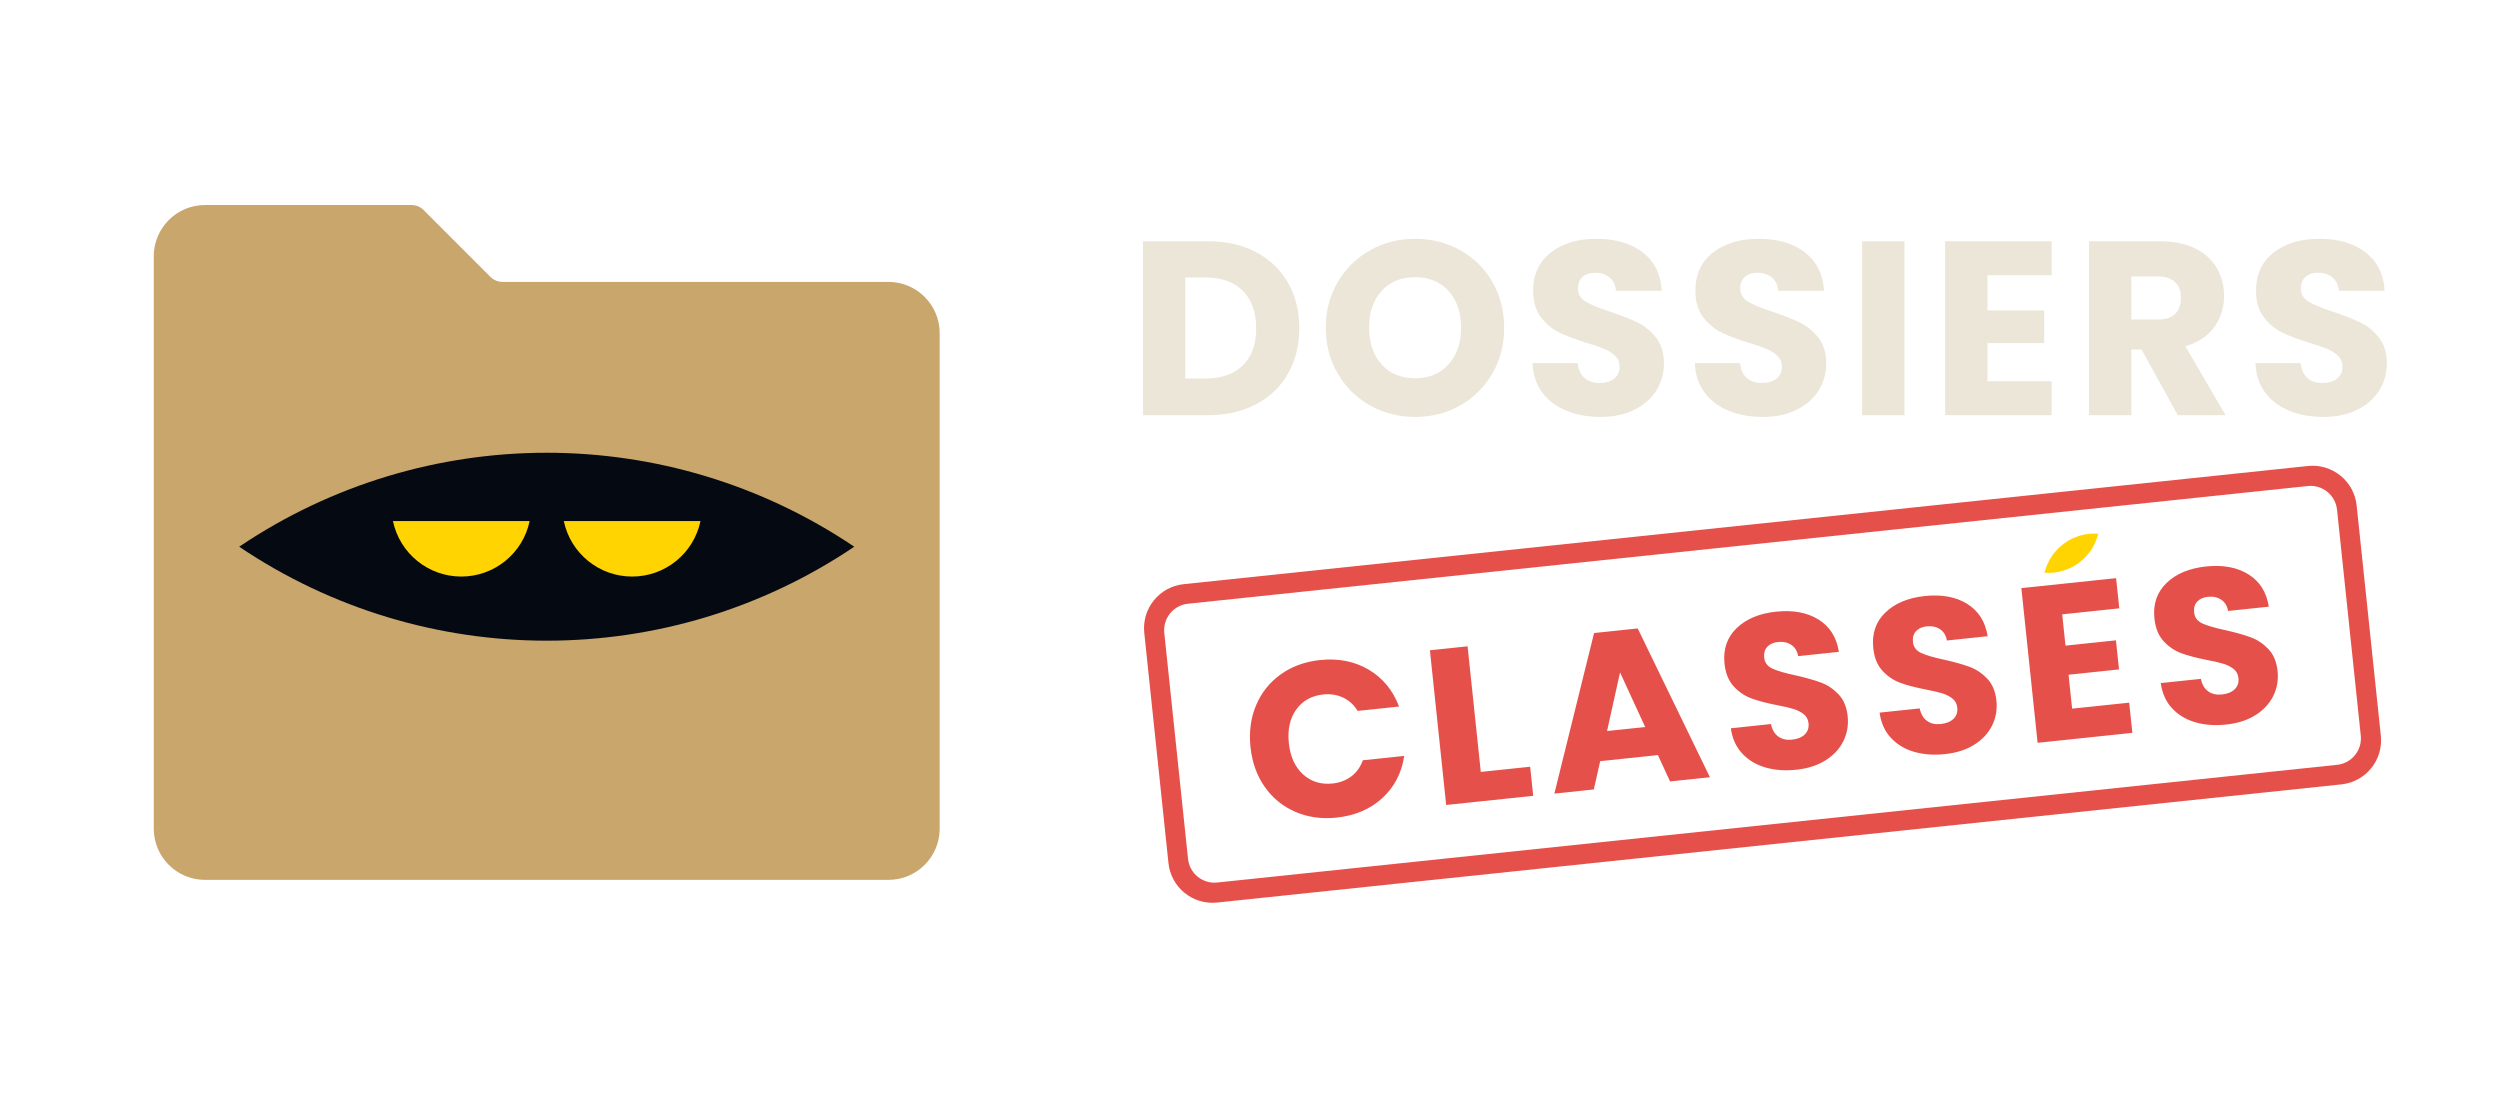
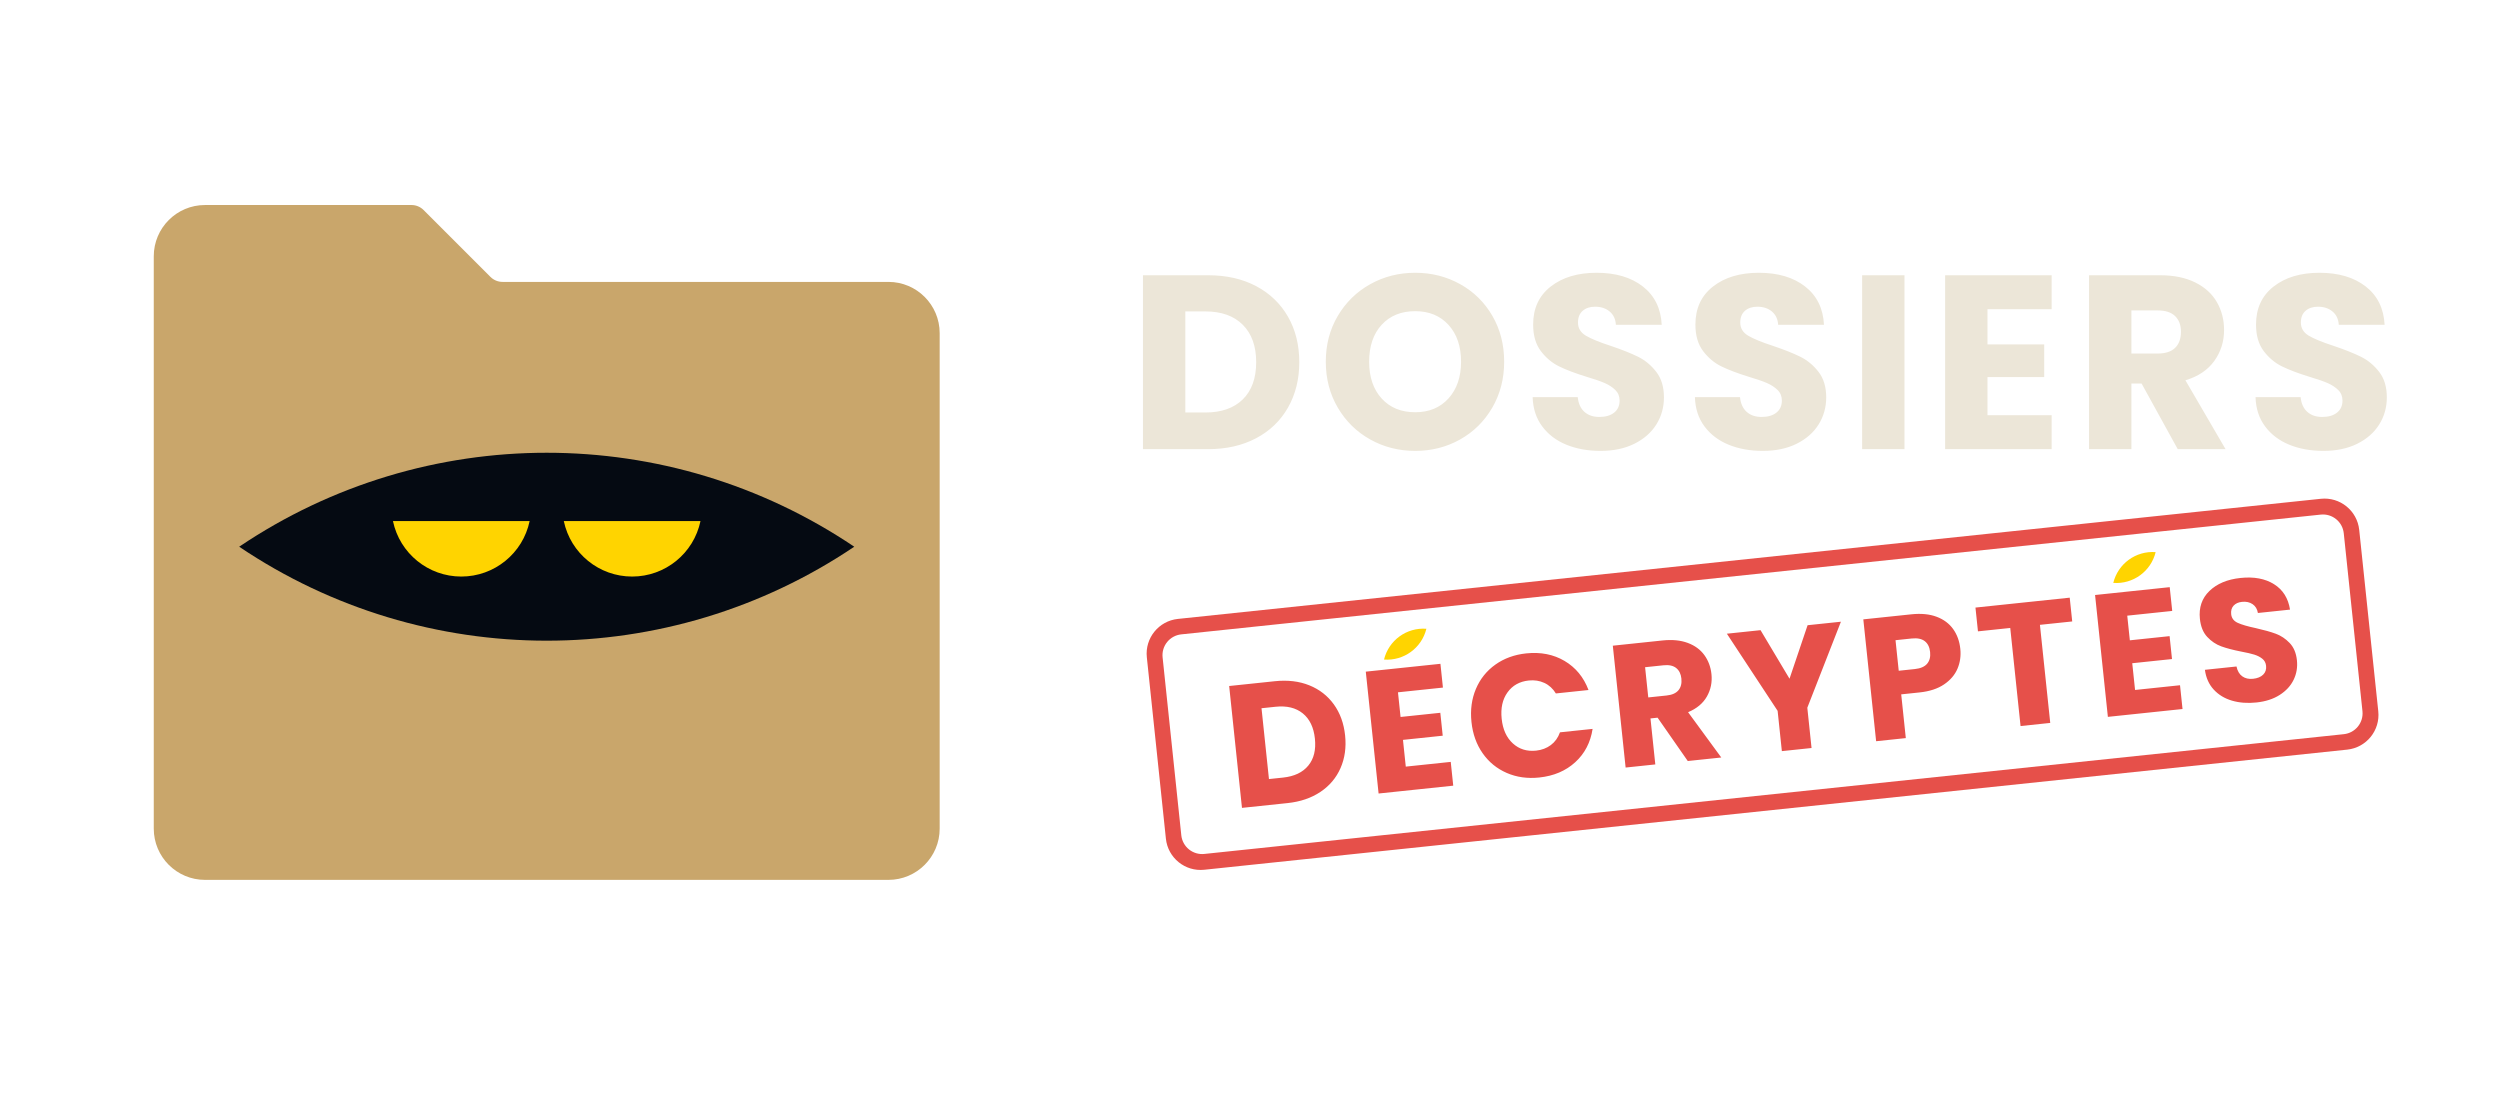
<svg xmlns="http://www.w3.org/2000/svg" viewBox="0 0 585.31 256" width="585.31" height="256">
  <path fill="#C9A66B" d="M36 60 A12 12 0 0 1 48 48 H96.34 A4 4 0 0 1 99.17 49.17 L114.83 64.83 A4 4 0 0 0 117.66 66 H208 A12 12 0 0 1 220 78 V194 A12 12 0 0 1 208 206 H48 A12 12 0 0 1 36 194 Z" />
  <path fill="#050A12" d="M56 128 A128.82 128.82 0 0 1 200 128 A128.82 128.82 0 0 1 56 128 Z" />
  <path fill="#FFD400" d="M92 122 H124 A16.35 16.35 0 0 1 92 122 ZM132 122 H164 A16.35 16.35 0 0 1 132 122 Z" />
-   <path fill="#ECE6D8" d="M304.194 76.847Q304.194 82.821 301.555 87.461Q298.916 92.101 294.073 94.653Q289.23 97.205 282.85 97.205H267.596V56.489H282.85Q289.288 56.489 294.102 59.041Q298.916 61.593 301.555 66.204Q304.194 70.815 304.194 76.847ZM294.102 76.847Q294.102 71.221 290.97 68.089Q287.838 64.957 282.212 64.957H277.514V88.621H282.212Q287.838 88.621 290.97 85.547Q294.102 82.473 294.102 76.847ZM310.4 76.731Q310.4 70.757 313.213 66.001Q316.026 61.245 320.811 58.577Q325.596 55.909 331.338 55.909Q337.08 55.909 341.865 58.577Q346.65 61.245 349.405 66.001Q352.16 70.757 352.16 76.731Q352.16 82.705 349.376 87.49Q346.592 92.275 341.836 94.943Q337.08 97.611 331.338 97.611Q325.596 97.611 320.811 94.943Q316.026 92.275 313.213 87.49Q310.4 82.705 310.4 76.731ZM342.068 76.731Q342.068 71.337 339.139 68.118Q336.21 64.899 331.338 64.899Q326.408 64.899 323.479 68.089Q320.55 71.279 320.55 76.731Q320.55 82.125 323.479 85.344Q326.408 88.563 331.338 88.563Q336.21 88.563 339.139 85.315Q342.068 82.067 342.068 76.731ZM358.83 85.025H369.386Q369.618 87.287 370.952 88.476Q372.286 89.665 374.432 89.665Q376.636 89.665 377.912 88.65Q379.188 87.635 379.188 85.837Q379.188 84.329 378.173 83.343Q377.158 82.357 375.679 81.719Q374.2 81.081 371.474 80.269Q367.53 79.051 365.036 77.833Q362.542 76.615 360.744 74.237Q358.946 71.859 358.946 68.031Q358.946 62.347 363.064 59.128Q367.182 55.909 373.794 55.909Q380.522 55.909 384.64 59.128Q388.758 62.347 389.048 68.089H378.318Q378.202 66.117 376.868 64.986Q375.534 63.855 373.446 63.855Q371.648 63.855 370.546 64.812Q369.444 65.769 369.444 67.567Q369.444 69.539 371.3 70.641Q373.156 71.743 377.1 73.019Q381.044 74.353 383.509 75.571Q385.974 76.789 387.772 79.109Q389.57 81.429 389.57 85.083Q389.57 88.563 387.801 91.405Q386.032 94.247 382.668 95.929Q379.304 97.611 374.722 97.611Q370.256 97.611 366.718 96.161Q363.18 94.711 361.063 91.869Q358.946 89.027 358.83 85.025ZM396.82 85.025H407.376Q407.608 87.287 408.942 88.476Q410.276 89.665 412.422 89.665Q414.626 89.665 415.902 88.65Q417.178 87.635 417.178 85.837Q417.178 84.329 416.163 83.343Q415.148 82.357 413.669 81.719Q412.19 81.081 409.464 80.269Q405.52 79.051 403.026 77.833Q400.532 76.615 398.734 74.237Q396.936 71.859 396.936 68.031Q396.936 62.347 401.054 59.128Q405.172 55.909 411.784 55.909Q418.512 55.909 422.63 59.128Q426.748 62.347 427.038 68.089H416.308Q416.192 66.117 414.858 64.986Q413.524 63.855 411.436 63.855Q409.638 63.855 408.536 64.812Q407.434 65.769 407.434 67.567Q407.434 69.539 409.29 70.641Q411.146 71.743 415.09 73.019Q419.034 74.353 421.499 75.571Q423.964 76.789 425.762 79.109Q427.56 81.429 427.56 85.083Q427.56 88.563 425.791 91.405Q424.022 94.247 420.658 95.929Q417.294 97.611 412.712 97.611Q408.246 97.611 404.708 96.161Q401.17 94.711 399.053 91.869Q396.936 89.027 396.82 85.025ZM445.888 56.489V97.205H435.97V56.489ZM465.318 64.435V72.671H478.6V80.327H465.318V89.259H480.34V97.205H455.4V56.489H480.34V64.435ZM509.862 97.205 501.394 81.835H499.016V97.205H489.098V56.489H505.744Q510.558 56.489 513.951 58.171Q517.344 59.853 519.026 62.782Q520.708 65.711 520.708 69.307Q520.708 73.367 518.417 76.557Q516.126 79.747 511.66 81.081L521.056 97.205ZM499.016 74.817H505.164Q507.89 74.817 509.253 73.483Q510.616 72.149 510.616 69.713Q510.616 67.393 509.253 66.059Q507.89 64.725 505.164 64.725H499.016ZM528.074 85.025H538.63Q538.862 87.287 540.196 88.476Q541.53 89.665 543.676 89.665Q545.88 89.665 547.156 88.65Q548.432 87.635 548.432 85.837Q548.432 84.329 547.417 83.343Q546.402 82.357 544.923 81.719Q543.444 81.081 540.718 80.269Q536.774 79.051 534.28 77.833Q531.786 76.615 529.988 74.237Q528.19 71.859 528.19 68.031Q528.19 62.347 532.308 59.128Q536.426 55.909 543.038 55.909Q549.766 55.909 553.884 59.128Q558.002 62.347 558.292 68.089H547.562Q547.446 66.117 546.112 64.986Q544.778 63.855 542.69 63.855Q540.892 63.855 539.79 64.812Q538.688 65.769 538.688 67.567Q538.688 69.539 540.544 70.641Q542.4 71.743 546.344 73.019Q550.288 74.353 552.753 75.571Q555.218 76.789 557.016 79.109Q558.814 81.429 558.814 85.083Q558.814 88.563 557.045 91.405Q555.276 94.247 551.912 95.929Q548.548 97.611 543.966 97.611Q539.5 97.611 535.962 96.161Q532.424 94.711 530.307 91.869Q528.19 89.027 528.074 85.025Z" />
+   <path fill="#ECE6D8" d="M304.194 84.801Q304.194 90.775 301.555 95.415Q298.916 100.055 294.073 102.607Q289.23 105.159 282.85 105.159H267.596V64.443H282.85Q289.288 64.443 294.102 66.995Q298.916 69.547 301.555 74.158Q304.194 78.769 304.194 84.801ZM294.102 84.801Q294.102 79.175 290.97 76.043Q287.838 72.911 282.212 72.911H277.514V96.575H282.212Q287.838 96.575 290.97 93.501Q294.102 90.427 294.102 84.801ZM310.4 84.685Q310.4 78.711 313.213 73.955Q316.026 69.199 320.811 66.531Q325.596 63.863 331.338 63.863Q337.08 63.863 341.865 66.531Q346.65 69.199 349.405 73.955Q352.16 78.711 352.16 84.685Q352.16 90.659 349.376 95.444Q346.592 100.229 341.836 102.897Q337.08 105.565 331.338 105.565Q325.596 105.565 320.811 102.897Q316.026 100.229 313.213 95.444Q310.4 90.659 310.4 84.685ZM342.068 84.685Q342.068 79.291 339.139 76.072Q336.21 72.853 331.338 72.853Q326.408 72.853 323.479 76.043Q320.55 79.233 320.55 84.685Q320.55 90.079 323.479 93.298Q326.408 96.517 331.338 96.517Q336.21 96.517 339.139 93.269Q342.068 90.021 342.068 84.685ZM358.83 92.979H369.386Q369.618 95.241 370.952 96.43Q372.286 97.619 374.432 97.619Q376.636 97.619 377.912 96.604Q379.188 95.589 379.188 93.791Q379.188 92.283 378.173 91.297Q377.158 90.311 375.679 89.673Q374.2 89.035 371.474 88.223Q367.53 87.005 365.036 85.787Q362.542 84.569 360.744 82.191Q358.946 79.813 358.946 75.985Q358.946 70.301 363.064 67.082Q367.182 63.863 373.794 63.863Q380.522 63.863 384.64 67.082Q388.758 70.301 389.048 76.043H378.318Q378.202 74.071 376.868 72.94Q375.534 71.809 373.446 71.809Q371.648 71.809 370.546 72.766Q369.444 73.723 369.444 75.521Q369.444 77.493 371.3 78.595Q373.156 79.697 377.1 80.973Q381.044 82.307 383.509 83.525Q385.974 84.743 387.772 87.063Q389.57 89.383 389.57 93.037Q389.57 96.517 387.801 99.359Q386.032 102.201 382.668 103.883Q379.304 105.565 374.722 105.565Q370.256 105.565 366.718 104.115Q363.18 102.665 361.063 99.823Q358.946 96.981 358.83 92.979ZM396.82 92.979H407.376Q407.608 95.241 408.942 96.43Q410.276 97.619 412.422 97.619Q414.626 97.619 415.902 96.604Q417.178 95.589 417.178 93.791Q417.178 92.283 416.163 91.297Q415.148 90.311 413.669 89.673Q412.19 89.035 409.464 88.223Q405.52 87.005 403.026 85.787Q400.532 84.569 398.734 82.191Q396.936 79.813 396.936 75.985Q396.936 70.301 401.054 67.082Q405.172 63.863 411.784 63.863Q418.512 63.863 422.63 67.082Q426.748 70.301 427.038 76.043H416.308Q416.192 74.071 414.858 72.94Q413.524 71.809 411.436 71.809Q409.638 71.809 408.536 72.766Q407.434 73.723 407.434 75.521Q407.434 77.493 409.29 78.595Q411.146 79.697 415.09 80.973Q419.034 82.307 421.499 83.525Q423.964 84.743 425.762 87.063Q427.56 89.383 427.56 93.037Q427.56 96.517 425.791 99.359Q424.022 102.201 420.658 103.883Q417.294 105.565 412.712 105.565Q408.246 105.565 404.708 104.115Q401.17 102.665 399.053 99.823Q396.936 96.981 396.82 92.979ZM445.888 64.443V105.159H435.97V64.443ZM465.318 72.389V80.625H478.6V88.281H465.318V97.213H480.34V105.159H455.4V64.443H480.34V72.389ZM509.862 105.159 501.394 89.789H499.016V105.159H489.098V64.443H505.744Q510.558 64.443 513.951 66.125Q517.344 67.807 519.026 70.736Q520.708 73.665 520.708 77.261Q520.708 81.321 518.417 84.511Q516.126 87.701 511.66 89.035L521.056 105.159ZM499.016 82.771H505.164Q507.89 82.771 509.253 81.437Q510.616 80.103 510.616 77.667Q510.616 75.347 509.253 74.013Q507.89 72.679 505.164 72.679H499.016ZM528.074 92.979H538.63Q538.862 95.241 540.196 96.43Q541.53 97.619 543.676 97.619Q545.88 97.619 547.156 96.604Q548.432 95.589 548.432 93.791Q548.432 92.283 547.417 91.297Q546.402 90.311 544.923 89.673Q543.444 89.035 540.718 88.223Q536.774 87.005 534.28 85.787Q531.786 84.569 529.988 82.191Q528.19 79.813 528.19 75.985Q528.19 70.301 532.308 67.082Q536.426 63.863 543.038 63.863Q549.766 63.863 553.884 67.082Q558.002 70.301 558.292 76.043H547.562Q547.446 74.071 546.112 72.94Q544.778 71.809 542.69 71.809Q540.892 71.809 539.79 72.766Q538.688 73.723 538.688 75.521Q538.688 77.493 540.544 78.595Q542.4 79.697 546.344 80.973Q550.288 82.307 552.753 83.525Q555.218 84.743 557.016 87.063Q558.814 89.383 558.814 93.037Q558.814 96.517 557.045 99.359Q555.276 102.201 551.912 103.883Q548.548 105.565 543.966 105.565Q539.5 105.565 535.962 104.115Q532.424 102.665 530.307 99.823Q528.19 96.981 528.074 92.979Z" />
  <g transform="rotate(-6 412.65 160.2)" fill="#E6504A">
-     <path fill-rule="evenodd" d="M280.32 122.73 H544.99 A10.37 10.37 0 0 1 555.36 133.1 V187.31 A10.37 10.37 0 0 1 544.99 197.68 H280.32 A10.37 10.37 0 0 1 269.95 187.31 V133.1 A10.37 10.37 0 0 1 280.32 122.73 Z M280.84 127.39 H544.47 A6.22 6.22 0 0 1 550.69 133.62 V186.79 A6.22 6.22 0 0 1 544.47 193.02 H280.84 A6.22 6.22 0 0 1 274.61 186.79 V133.62 A6.22 6.22 0 0 1 280.84 127.39 Z" />
-     <path d="M310.201 143.735Q316.685 143.735 321.302 147.158Q325.919 150.582 327.475 156.496H317.723Q316.634 154.213 314.636 153.02Q312.639 151.827 310.097 151.827Q305.999 151.827 303.457 154.68Q300.915 157.533 300.915 162.306Q300.915 167.078 303.457 169.932Q305.999 172.785 310.097 172.785Q312.639 172.785 314.636 171.592Q316.634 170.398 317.723 168.116H327.475Q325.919 174.03 321.302 177.427Q316.685 180.825 310.201 180.825Q304.91 180.825 300.734 178.465Q296.558 176.105 294.224 171.903Q291.889 167.701 291.889 162.306Q291.889 156.911 294.224 152.683Q296.558 148.455 300.734 146.095Q304.91 143.735 310.201 143.735ZM344.905 173.718H356.525V180.566H336.035V144.15H344.905ZM386.561 174.133H372.97L370.791 180.566H361.505L374.682 144.15H384.953L398.129 180.566H388.74ZM384.278 167.286 379.765 153.954 375.304 167.286ZM404.198 169.672H413.64Q413.847 171.695 415.04 172.759Q416.233 173.822 418.153 173.822Q420.124 173.822 421.265 172.914Q422.406 172.007 422.406 170.398Q422.406 169.05 421.499 168.168Q420.591 167.286 419.268 166.715Q417.945 166.145 415.507 165.418Q411.98 164.329 409.749 163.24Q407.518 162.15 405.91 160.023Q404.302 157.897 404.302 154.473Q404.302 149.389 407.985 146.51Q411.668 143.631 417.582 143.631Q423.6 143.631 427.283 146.51Q430.966 149.389 431.225 154.525H421.628Q421.525 152.761 420.331 151.749Q419.138 150.738 417.271 150.738Q415.663 150.738 414.677 151.594Q413.691 152.45 413.691 154.058Q413.691 155.822 415.351 156.807Q417.011 157.793 420.539 158.934Q424.066 160.127 426.271 161.217Q428.476 162.306 430.084 164.381Q431.692 166.456 431.692 169.724Q431.692 172.837 430.11 175.378Q428.528 177.92 425.519 179.425Q422.51 180.929 418.412 180.929Q414.418 180.929 411.253 179.632Q408.089 178.335 406.196 175.793Q404.302 173.252 404.198 169.672ZM439.214 169.672H448.655Q448.863 171.695 450.056 172.759Q451.249 173.822 453.168 173.822Q455.14 173.822 456.281 172.914Q457.422 172.007 457.422 170.398Q457.422 169.05 456.514 168.168Q455.606 167.286 454.284 166.715Q452.961 166.145 450.523 165.418Q446.995 164.329 444.765 163.24Q442.534 162.15 440.926 160.023Q439.318 157.897 439.318 154.473Q439.318 149.389 443.001 146.51Q446.684 143.631 452.598 143.631Q458.615 143.631 462.298 146.51Q465.981 149.389 466.241 154.525H456.644Q456.54 152.761 455.347 151.749Q454.154 150.738 452.286 150.738Q450.678 150.738 449.693 151.594Q448.707 152.45 448.707 154.058Q448.707 155.822 450.367 156.807Q452.027 157.793 455.555 158.934Q459.082 160.127 461.287 161.217Q463.491 162.306 465.1 164.381Q466.708 166.456 466.708 169.724Q466.708 172.837 465.125 175.378Q463.543 177.92 460.535 179.425Q457.526 180.929 453.428 180.929Q449.433 180.929 446.269 179.632Q443.105 178.335 441.211 175.793Q439.318 173.252 439.214 169.672ZM484.138 151.257V158.623H496.017V165.47H484.138V173.459H497.573V180.566H475.267V144.15H497.573V151.257ZM505.406 169.672H514.848Q515.055 171.695 516.248 172.759Q517.441 173.822 519.361 173.822Q521.332 173.822 522.473 172.914Q523.614 172.007 523.614 170.398Q523.614 169.05 522.707 168.168Q521.799 167.286 520.476 166.715Q519.153 166.145 516.715 165.418Q513.188 164.329 510.957 163.24Q508.726 162.15 507.118 160.023Q505.51 157.897 505.51 154.473Q505.51 149.389 509.193 146.51Q512.876 143.631 518.79 143.631Q524.808 143.631 528.491 146.51Q532.174 149.389 532.433 154.525H522.836Q522.733 152.761 521.539 151.749Q520.346 150.738 518.479 150.738Q516.871 150.738 515.885 151.594Q514.899 152.45 514.899 154.058Q514.899 155.822 516.559 156.807Q518.219 157.793 521.747 158.934Q525.274 160.127 527.479 161.217Q529.684 162.306 531.292 164.381Q532.9 166.456 532.9 169.724Q532.9 172.837 531.318 175.378Q529.736 177.92 526.727 179.425Q523.718 180.929 519.62 180.929Q515.626 180.929 512.461 179.632Q509.297 178.335 507.403 175.793Q505.51 173.252 505.406 169.672Z" />
-     <path transform="rotate(-30 487.77 137.25)" fill="#FFD400" d="M479.99 137.25 A12.04 12.04 0 0 1 495.55 137.25 A12.04 12.04 0 0 1 479.99 137.25 Z" />
+     <path fill-rule="evenodd" d="M278.12 130.68 H547.19 A8.17 8.17 0 0 1 555.36 138.85 V181.56 A8.17 8.17 0 0 1 547.19 189.73 H278.12 A8.17 8.17 0 0 1 269.95 181.56 V138.85 A8.17 8.17 0 0 1 278.12 130.68 Z M278.53 134.36 H546.78 A4.9 4.9 0 0 1 551.68 139.26 V181.15 A4.9 4.9 0 0 1 546.78 186.05 H278.53 A4.9 4.9 0 0 1 273.62 181.15 V139.26 A4.9 4.9 0 0 1 278.53 134.36 Z" />
+     <path d="M314.205 161.901Q314.205 166.11 312.346 169.38Q310.486 172.649 307.074 174.447Q303.662 176.245 299.166 176.245H288.418V147.557H299.166Q303.702 147.557 307.094 149.355Q310.486 151.153 312.346 154.402Q314.205 157.651 314.205 161.901ZM307.094 161.901Q307.094 157.937 304.888 155.73Q302.681 153.523 298.717 153.523H295.406V170.197H298.717Q302.681 170.197 304.888 168.031Q307.094 165.865 307.094 161.901ZM327.569 153.155V158.959H336.927V164.353H327.569V170.647H338.153V176.245H320.58V147.557H338.153V153.155ZM358.383 147.23Q363.491 147.23 367.128 149.927Q370.765 152.624 371.991 157.283H364.308Q363.45 155.485 361.877 154.545Q360.303 153.605 358.301 153.605Q355.072 153.605 353.07 155.853Q351.067 158.1 351.067 161.86Q351.067 165.62 353.07 167.868Q355.072 170.115 358.301 170.115Q360.303 170.115 361.877 169.175Q363.45 168.235 364.308 166.437H371.991Q370.765 171.096 367.128 173.773Q363.491 176.45 358.383 176.45Q354.214 176.45 350.924 174.59Q347.634 172.731 345.795 169.421Q343.956 166.11 343.956 161.86Q343.956 157.61 345.795 154.279Q347.634 150.949 350.924 149.089Q354.214 147.23 358.383 147.23ZM393.365 176.245 387.398 165.416H385.723V176.245H378.734V147.557H390.463Q393.855 147.557 396.246 148.742Q398.637 149.927 399.822 151.991Q401.007 154.055 401.007 156.588Q401.007 159.449 399.393 161.697Q397.778 163.944 394.632 164.884L401.252 176.245ZM385.723 160.471H390.055Q391.975 160.471 392.936 159.531Q393.896 158.591 393.896 156.874Q393.896 155.24 392.936 154.3Q391.975 153.36 390.055 153.36H385.723ZM432.434 147.557 422.503 166.764V176.245H415.515V166.764L405.584 147.557H413.512L419.07 159.572L424.587 147.557ZM449.026 165.947H444.694V176.245H437.706V147.557H449.026Q452.459 147.557 454.829 148.742Q457.199 149.927 458.384 152.011Q459.569 154.095 459.569 156.793Q459.569 159.285 458.425 161.349Q457.281 163.413 454.911 164.68Q452.54 165.947 449.026 165.947ZM452.459 156.793Q452.459 155.076 451.478 154.136Q450.497 153.196 448.494 153.196H444.694V160.389H448.494Q450.497 160.389 451.478 159.449Q452.459 158.509 452.459 156.793ZM486.296 147.557V153.155H478.695V176.245H471.707V153.155H464.106V147.557ZM499.251 153.155V158.959H508.61V164.353H499.251V170.647H509.836V176.245H492.263V147.557H509.836V153.155ZM516.007 167.663H523.445Q523.608 169.257 524.548 170.095Q525.488 170.933 527 170.933Q528.553 170.933 529.452 170.217Q530.351 169.502 530.351 168.235Q530.351 167.173 529.636 166.478Q528.921 165.783 527.879 165.334Q526.837 164.884 524.916 164.312Q522.137 163.454 520.38 162.596Q518.622 161.738 517.355 160.062Q516.089 158.386 516.089 155.689Q516.089 151.684 518.99 149.416Q521.892 147.148 526.551 147.148Q531.291 147.148 534.193 149.416Q537.094 151.684 537.299 155.73H529.738Q529.656 154.341 528.717 153.544Q527.777 152.747 526.305 152.747Q525.038 152.747 524.262 153.421Q523.486 154.095 523.486 155.362Q523.486 156.752 524.793 157.528Q526.101 158.305 528.88 159.204Q531.659 160.144 533.396 161.002Q535.133 161.86 536.4 163.495Q537.666 165.129 537.666 167.704Q537.666 170.156 536.42 172.159Q535.174 174.161 532.803 175.346Q530.433 176.531 527.204 176.531Q524.058 176.531 521.565 175.51Q519.072 174.488 517.58 172.486Q516.089 170.483 516.007 167.663Z" />
+     <path transform="rotate(-30 330.43 142.12)" fill="#FFD400" d="M324.3 142.12 A9.48 9.48 0 0 1 336.56 142.12 A9.48 9.48 0 0 1 324.3 142.12 Z" />
+     <path transform="rotate(-30 502.11 142.12)" fill="#FFD400" d="M495.98 142.12 A9.48 9.48 0 0 1 508.24 142.12 A9.48 9.48 0 0 1 495.98 142.12 Z" />
  </g>
</svg>
